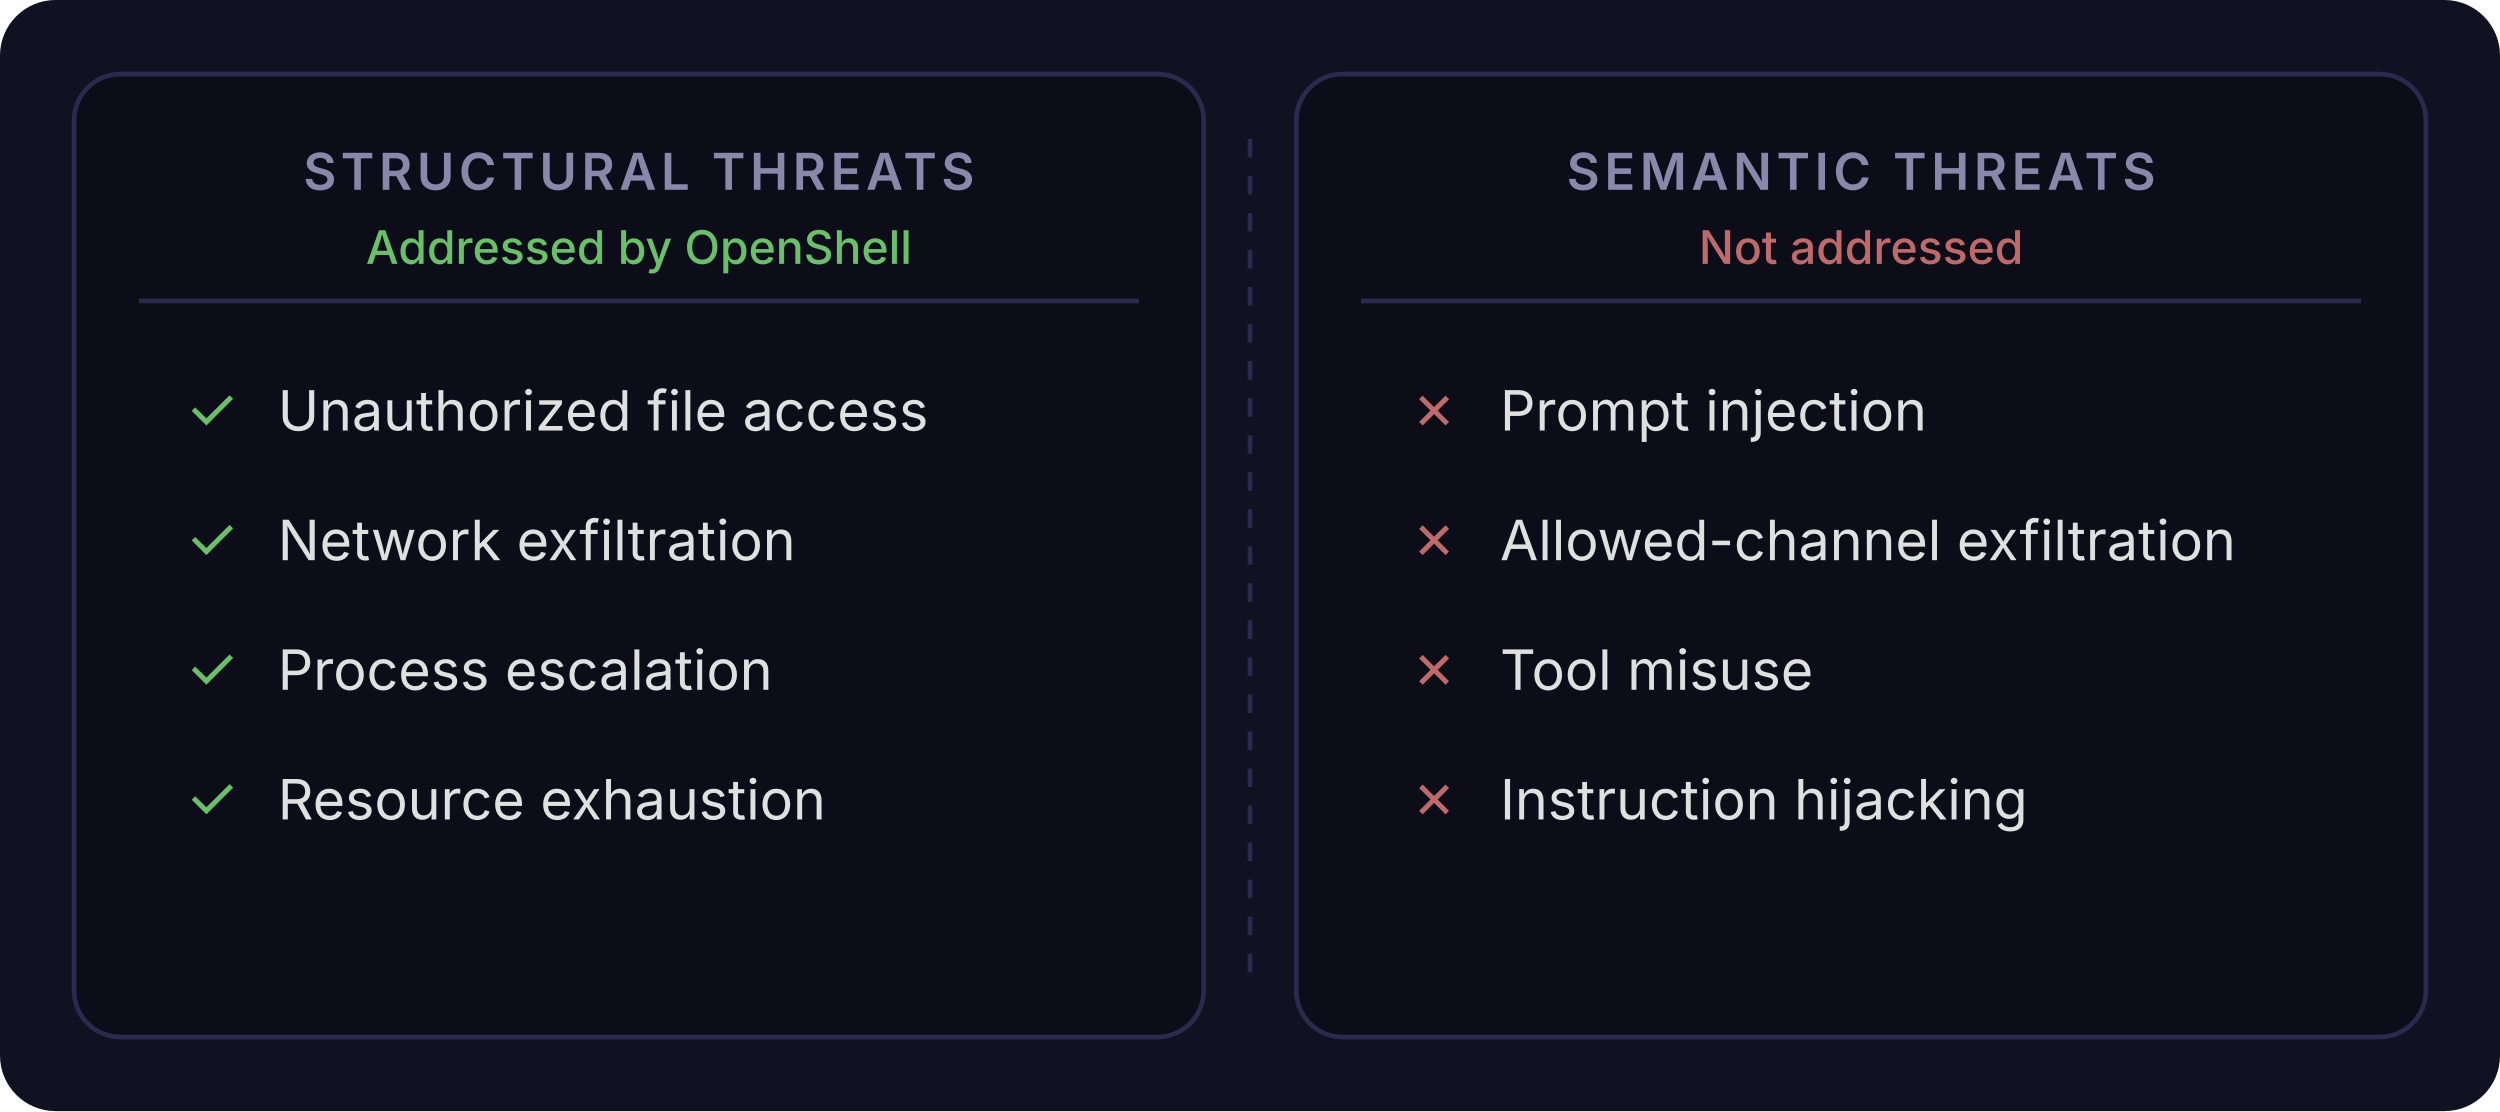
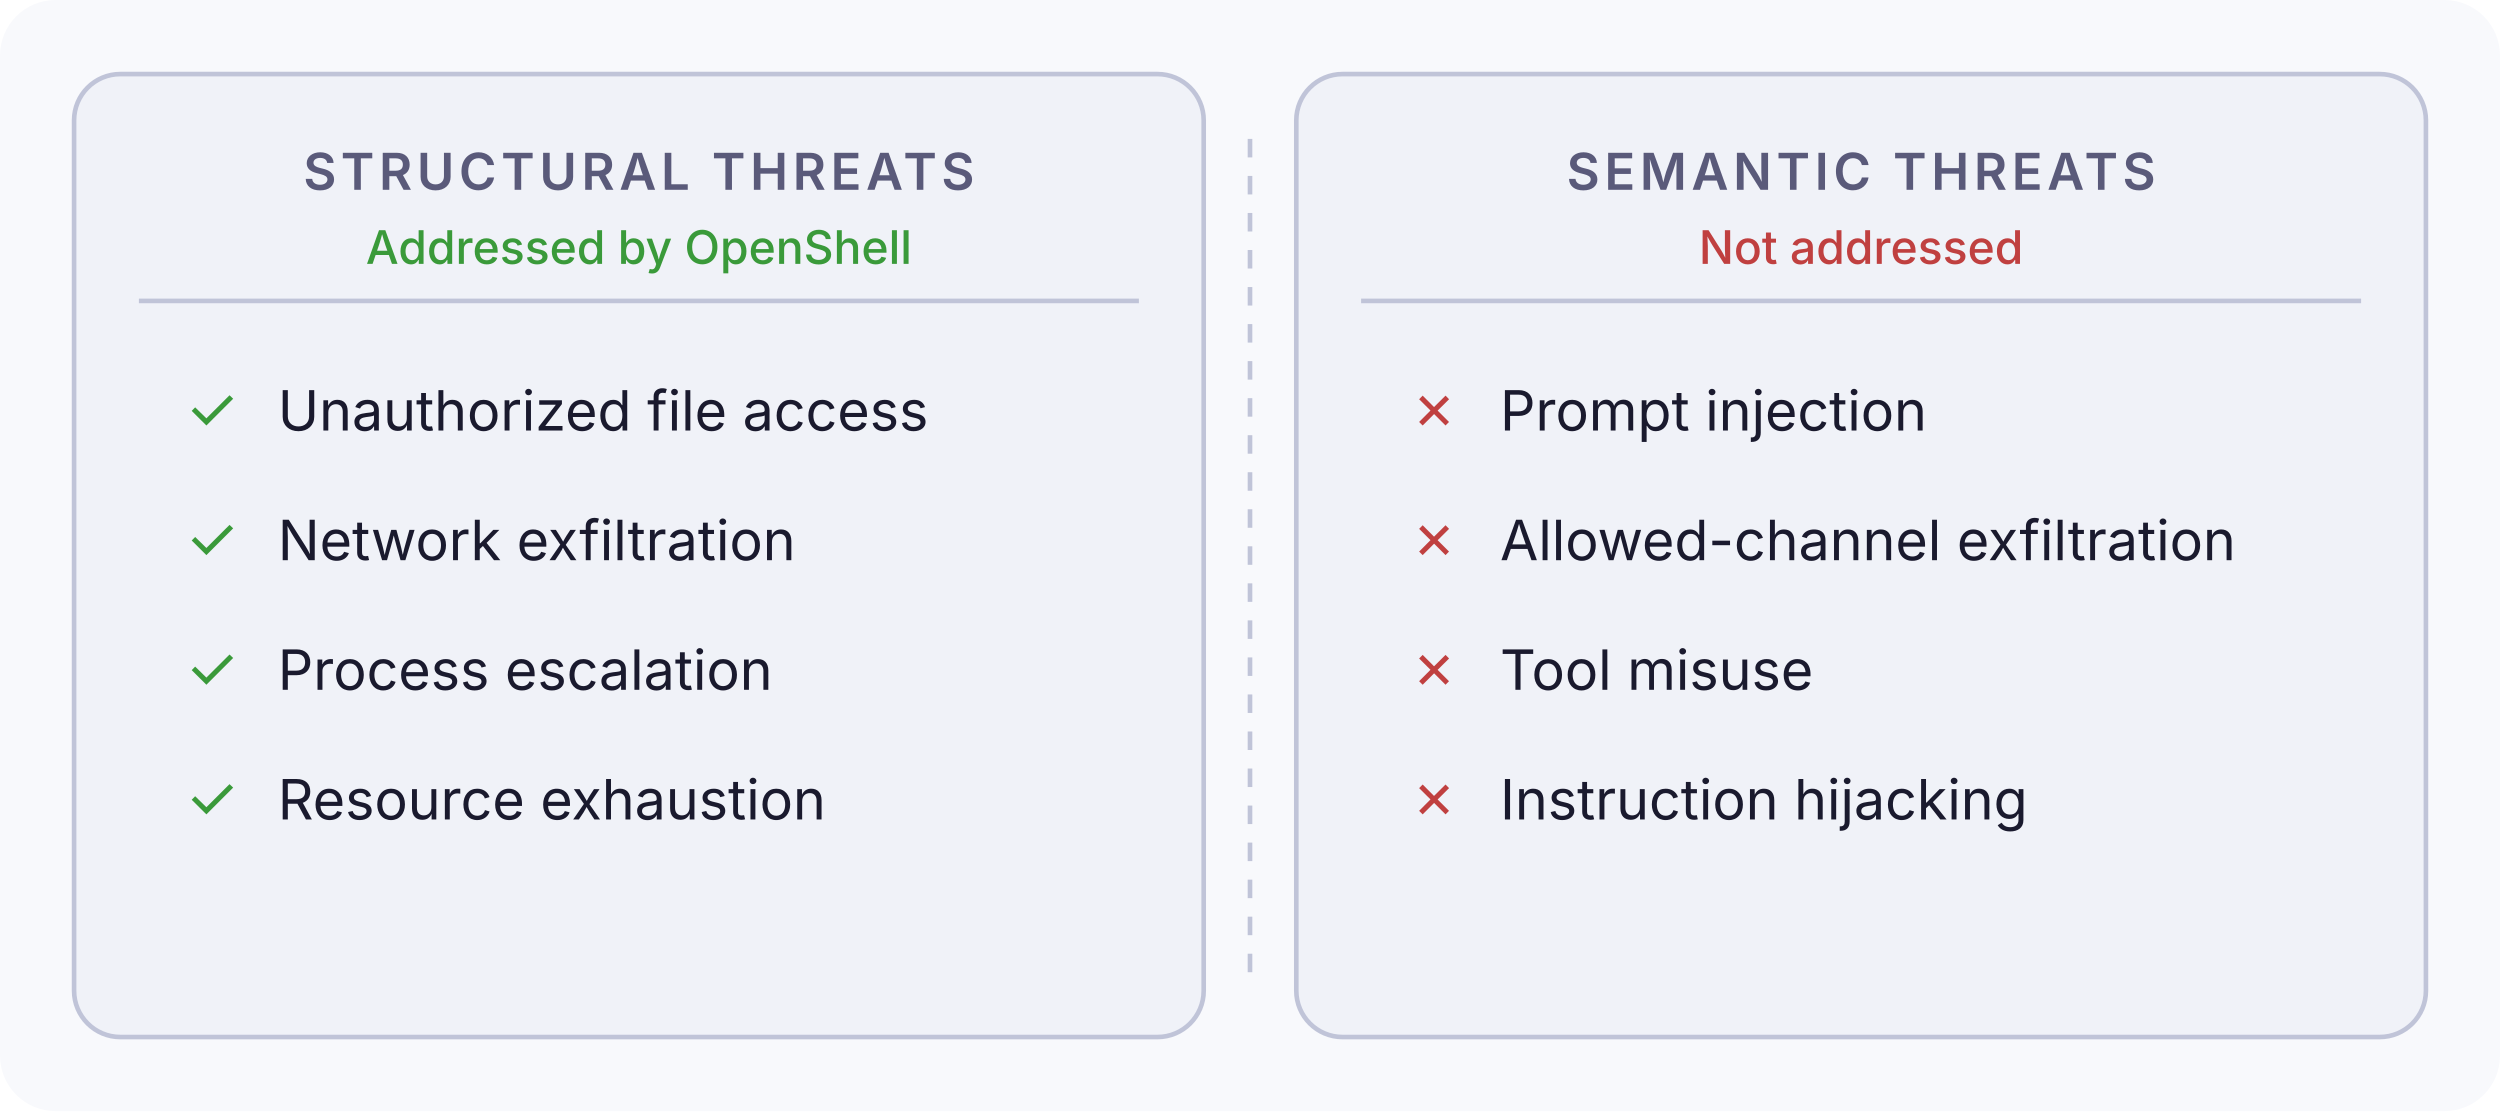
<svg xmlns="http://www.w3.org/2000/svg" viewBox="0 0 540 240" font-family="system-ui, -apple-system, sans-serif" font-size="13">
-   <rect width="540" height="240" fill="#111122" rx="12" />
-   <rect x="16" y="16" width="244" height="208" fill="#0d0d1a" stroke="#2a2a4e" stroke-width="1" rx="10" />
-   <text x="138" y="41" text-anchor="middle" fill="#8888aa" font-size="11" font-weight="600" letter-spacing="1">STRUCTURAL THREATS</text>
-   <text x="138" y="57" text-anchor="middle" fill="#6abf69" font-size="10" font-weight="500">Addressed by OpenShell</text>
-   <line x1="30" y1="65" x2="246" y2="65" stroke="#2a2a4e" stroke-width="1" />
-   <text x="40" y="93" fill="#6abf69" font-size="13">✓</text>
-   <text x="60" y="93" fill="#e0e0e0" font-size="12">Unauthorized file access</text>
-   <text x="40" y="121" fill="#6abf69" font-size="13">✓</text>
-   <text x="60" y="121" fill="#e0e0e0" font-size="12">Network exfiltration</text>
-   <text x="40" y="149" fill="#6abf69" font-size="13">✓</text>
-   <text x="60" y="149" fill="#e0e0e0" font-size="12">Process escalation</text>
-   <text x="40" y="177" fill="#6abf69" font-size="13">✓</text>
-   <text x="60" y="177" fill="#e0e0e0" font-size="12">Resource exhaustion</text>
-   <line x1="270" y1="30" x2="270" y2="210" stroke="#2a2a4e" stroke-width="1" stroke-dasharray="4,4" />
-   <rect x="280" y="16" width="244" height="208" fill="#0d0d1a" stroke="#2a2a4e" stroke-width="1" rx="10" />
-   <text x="402" y="41" text-anchor="middle" fill="#8888aa" font-size="11" font-weight="600" letter-spacing="1">SEMANTIC THREATS</text>
-   <text x="402" y="57" text-anchor="middle" fill="#bf6a6a" font-size="10" font-weight="500">Not addressed</text>
-   <line x1="294" y1="65" x2="510" y2="65" stroke="#2a2a4e" stroke-width="1" />
-   <text x="304" y="93" fill="#bf6a6a" font-size="13">✗</text>
-   <text x="324" y="93" fill="#e0e0e0" font-size="12">Prompt injection</text>
-   <text x="304" y="121" fill="#bf6a6a" font-size="13">✗</text>
-   <text x="324" y="121" fill="#e0e0e0" font-size="12">Allowed-channel exfiltration</text>
-   <text x="304" y="149" fill="#bf6a6a" font-size="13">✗</text>
-   <text x="324" y="149" fill="#e0e0e0" font-size="12">Tool misuse</text>
-   <text x="304" y="177" fill="#bf6a6a" font-size="13">✗</text>
-   <text x="324" y="177" fill="#e0e0e0" font-size="12">Instruction hijacking</text>
+   <rect width="540" height="240" fill="#f8f9fc" rx="12" />
+   <rect x="16" y="16" width="244" height="208" fill="#f0f2f8" stroke="#c0c4d8" stroke-width="1" rx="10" />
+   <text x="138" y="41" text-anchor="middle" fill="#5a5a7a" font-size="11" font-weight="600" letter-spacing="1">STRUCTURAL THREATS</text>
+   <text x="138" y="57" text-anchor="middle" fill="#3a9a3a" font-size="10" font-weight="500">Addressed by OpenShell</text>
+   <line x1="30" y1="65" x2="246" y2="65" stroke="#c0c4d8" stroke-width="1" />
+   <text x="40" y="93" fill="#3a9a3a" font-size="13">✓</text>
+   <text x="60" y="93" fill="#1a1a2e" font-size="12">Unauthorized file access</text>
+   <text x="40" y="121" fill="#3a9a3a" font-size="13">✓</text>
+   <text x="60" y="121" fill="#1a1a2e" font-size="12">Network exfiltration</text>
+   <text x="40" y="149" fill="#3a9a3a" font-size="13">✓</text>
+   <text x="60" y="149" fill="#1a1a2e" font-size="12">Process escalation</text>
+   <text x="40" y="177" fill="#3a9a3a" font-size="13">✓</text>
+   <text x="60" y="177" fill="#1a1a2e" font-size="12">Resource exhaustion</text>
+   <line x1="270" y1="30" x2="270" y2="210" stroke="#c0c4d8" stroke-width="1" stroke-dasharray="4,4" />
+   <rect x="280" y="16" width="244" height="208" fill="#f0f2f8" stroke="#c0c4d8" stroke-width="1" rx="10" />
+   <text x="402" y="41" text-anchor="middle" fill="#5a5a7a" font-size="11" font-weight="600" letter-spacing="1">SEMANTIC THREATS</text>
+   <text x="402" y="57" text-anchor="middle" fill="#c04040" font-size="10" font-weight="500">Not addressed</text>
+   <line x1="294" y1="65" x2="510" y2="65" stroke="#c0c4d8" stroke-width="1" />
+   <text x="304" y="93" fill="#c04040" font-size="13">✗</text>
+   <text x="324" y="93" fill="#1a1a2e" font-size="12">Prompt injection</text>
+   <text x="304" y="121" fill="#c04040" font-size="13">✗</text>
+   <text x="324" y="121" fill="#1a1a2e" font-size="12">Allowed-channel exfiltration</text>
+   <text x="304" y="149" fill="#c04040" font-size="13">✗</text>
+   <text x="324" y="149" fill="#1a1a2e" font-size="12">Tool misuse</text>
+   <text x="304" y="177" fill="#c04040" font-size="13">✗</text>
+   <text x="324" y="177" fill="#1a1a2e" font-size="12">Instruction hijacking</text>
</svg>
